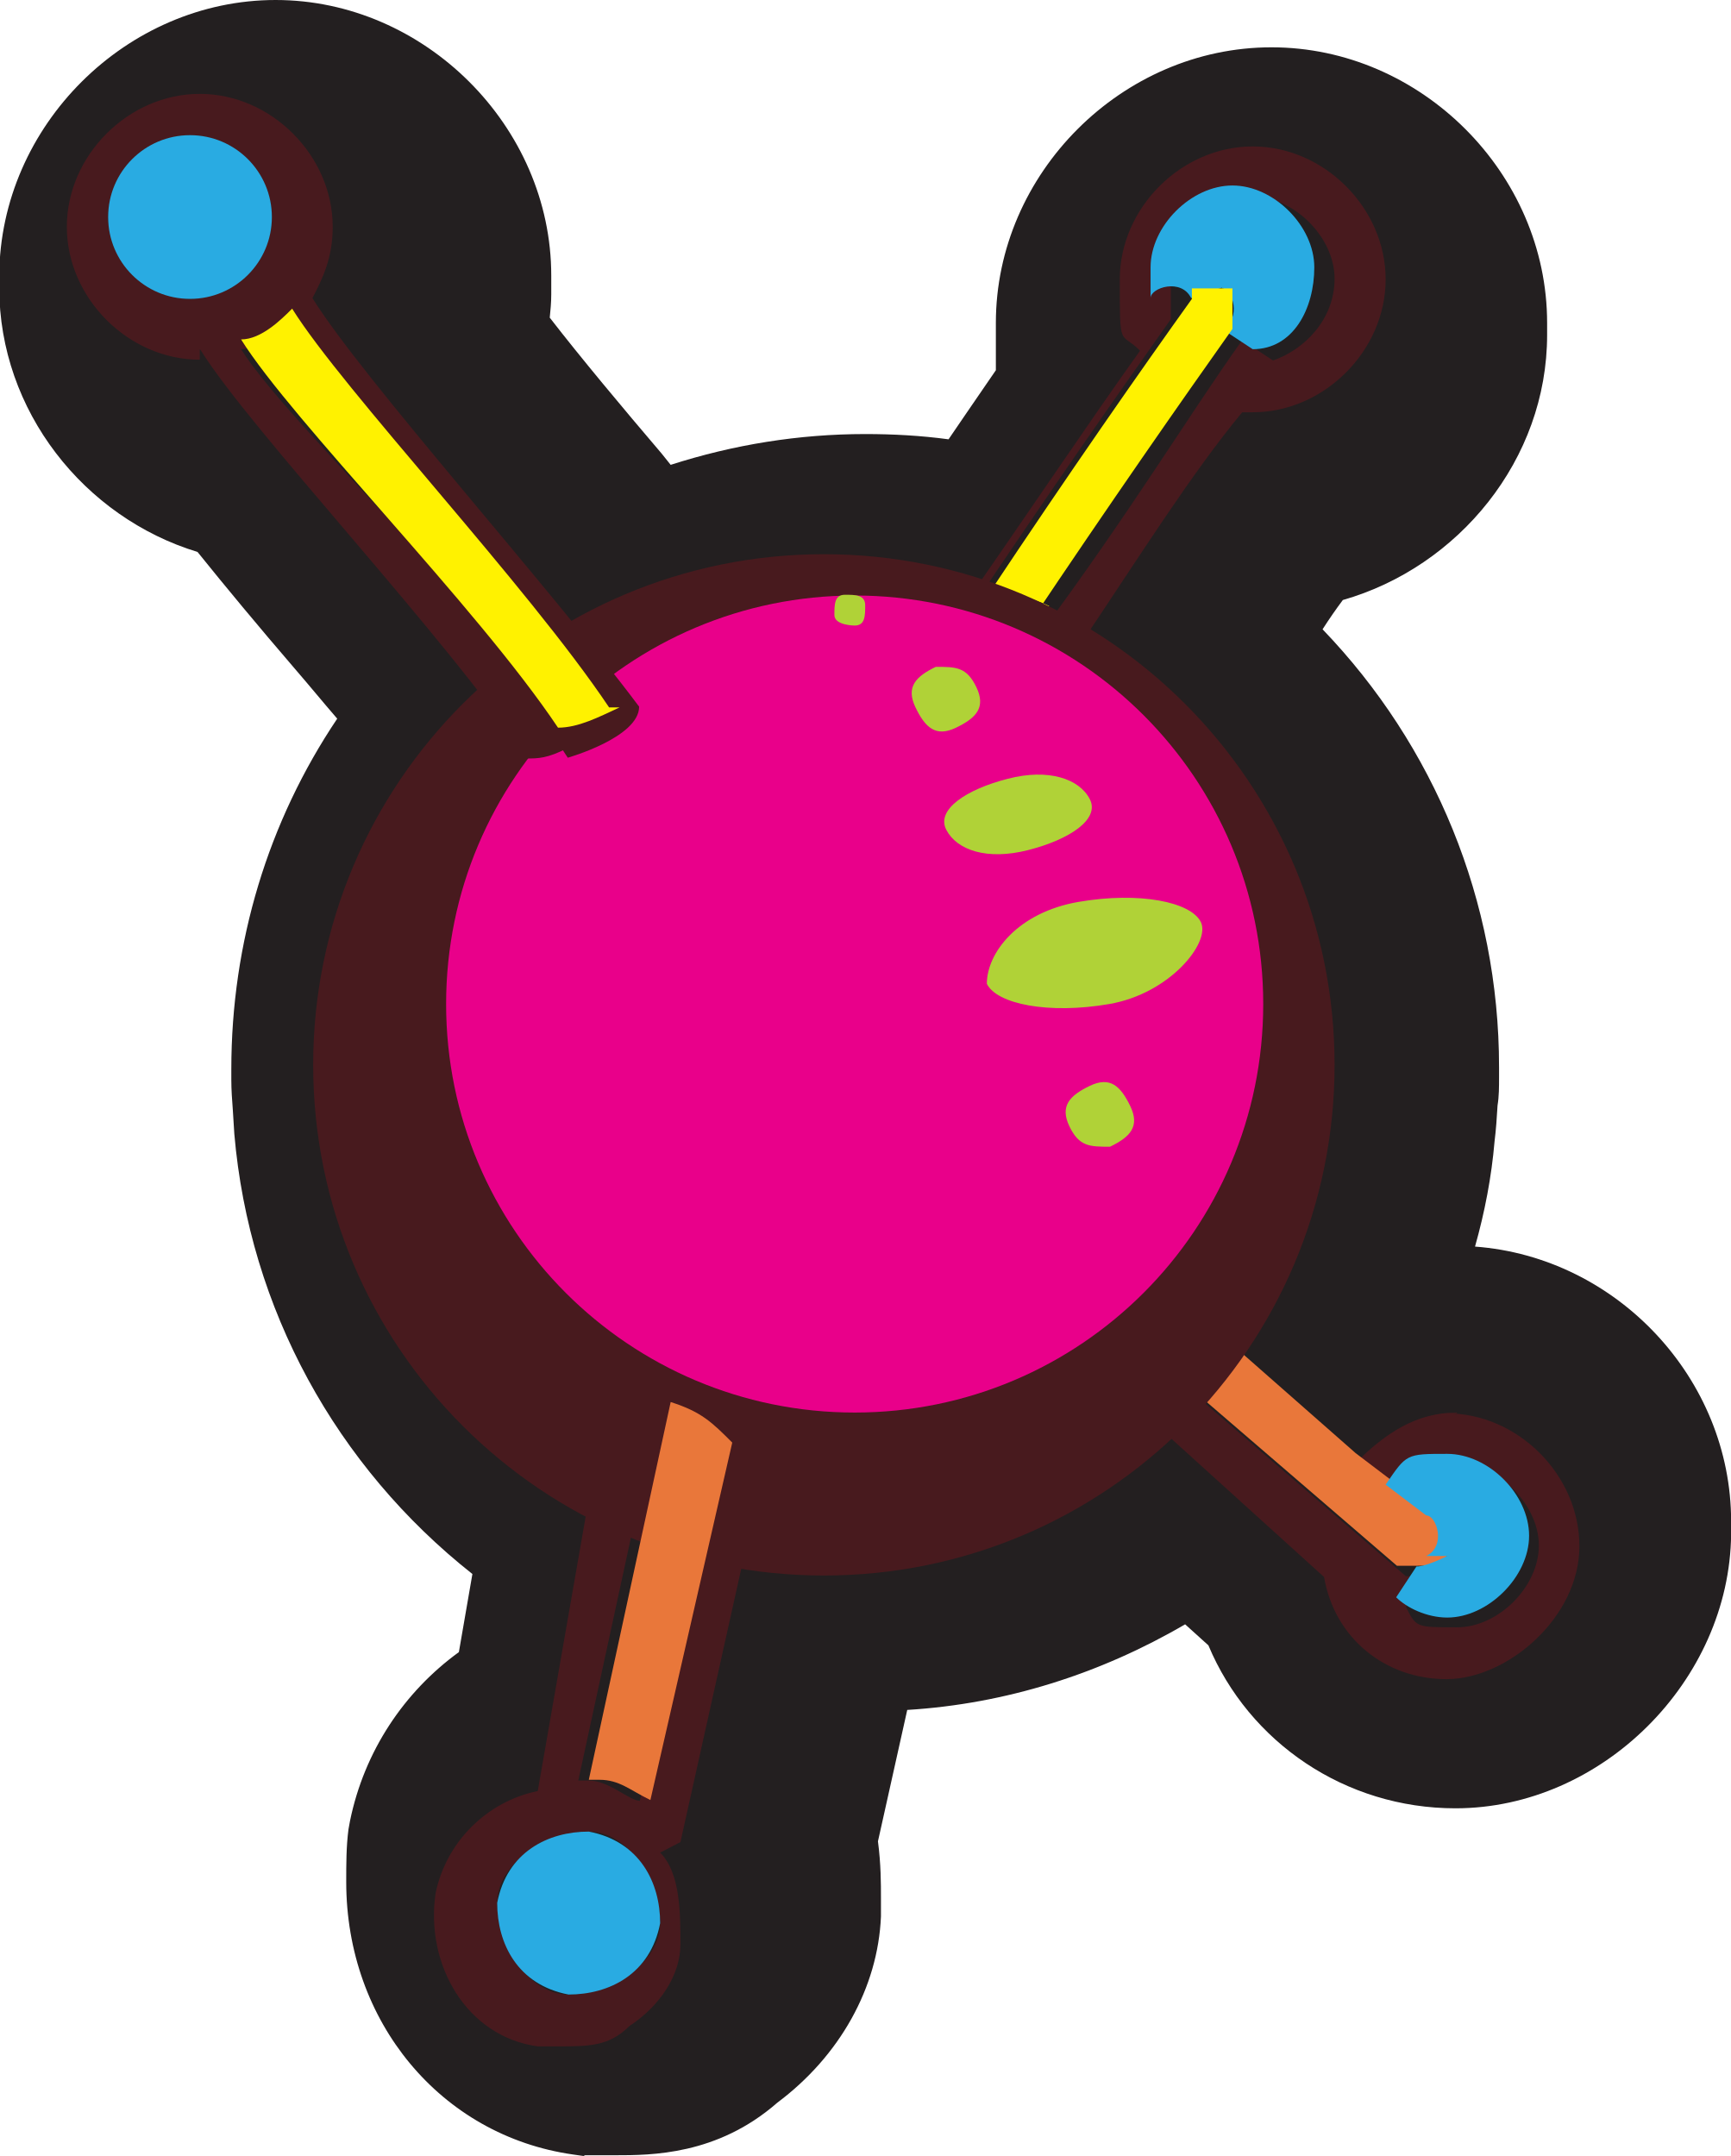
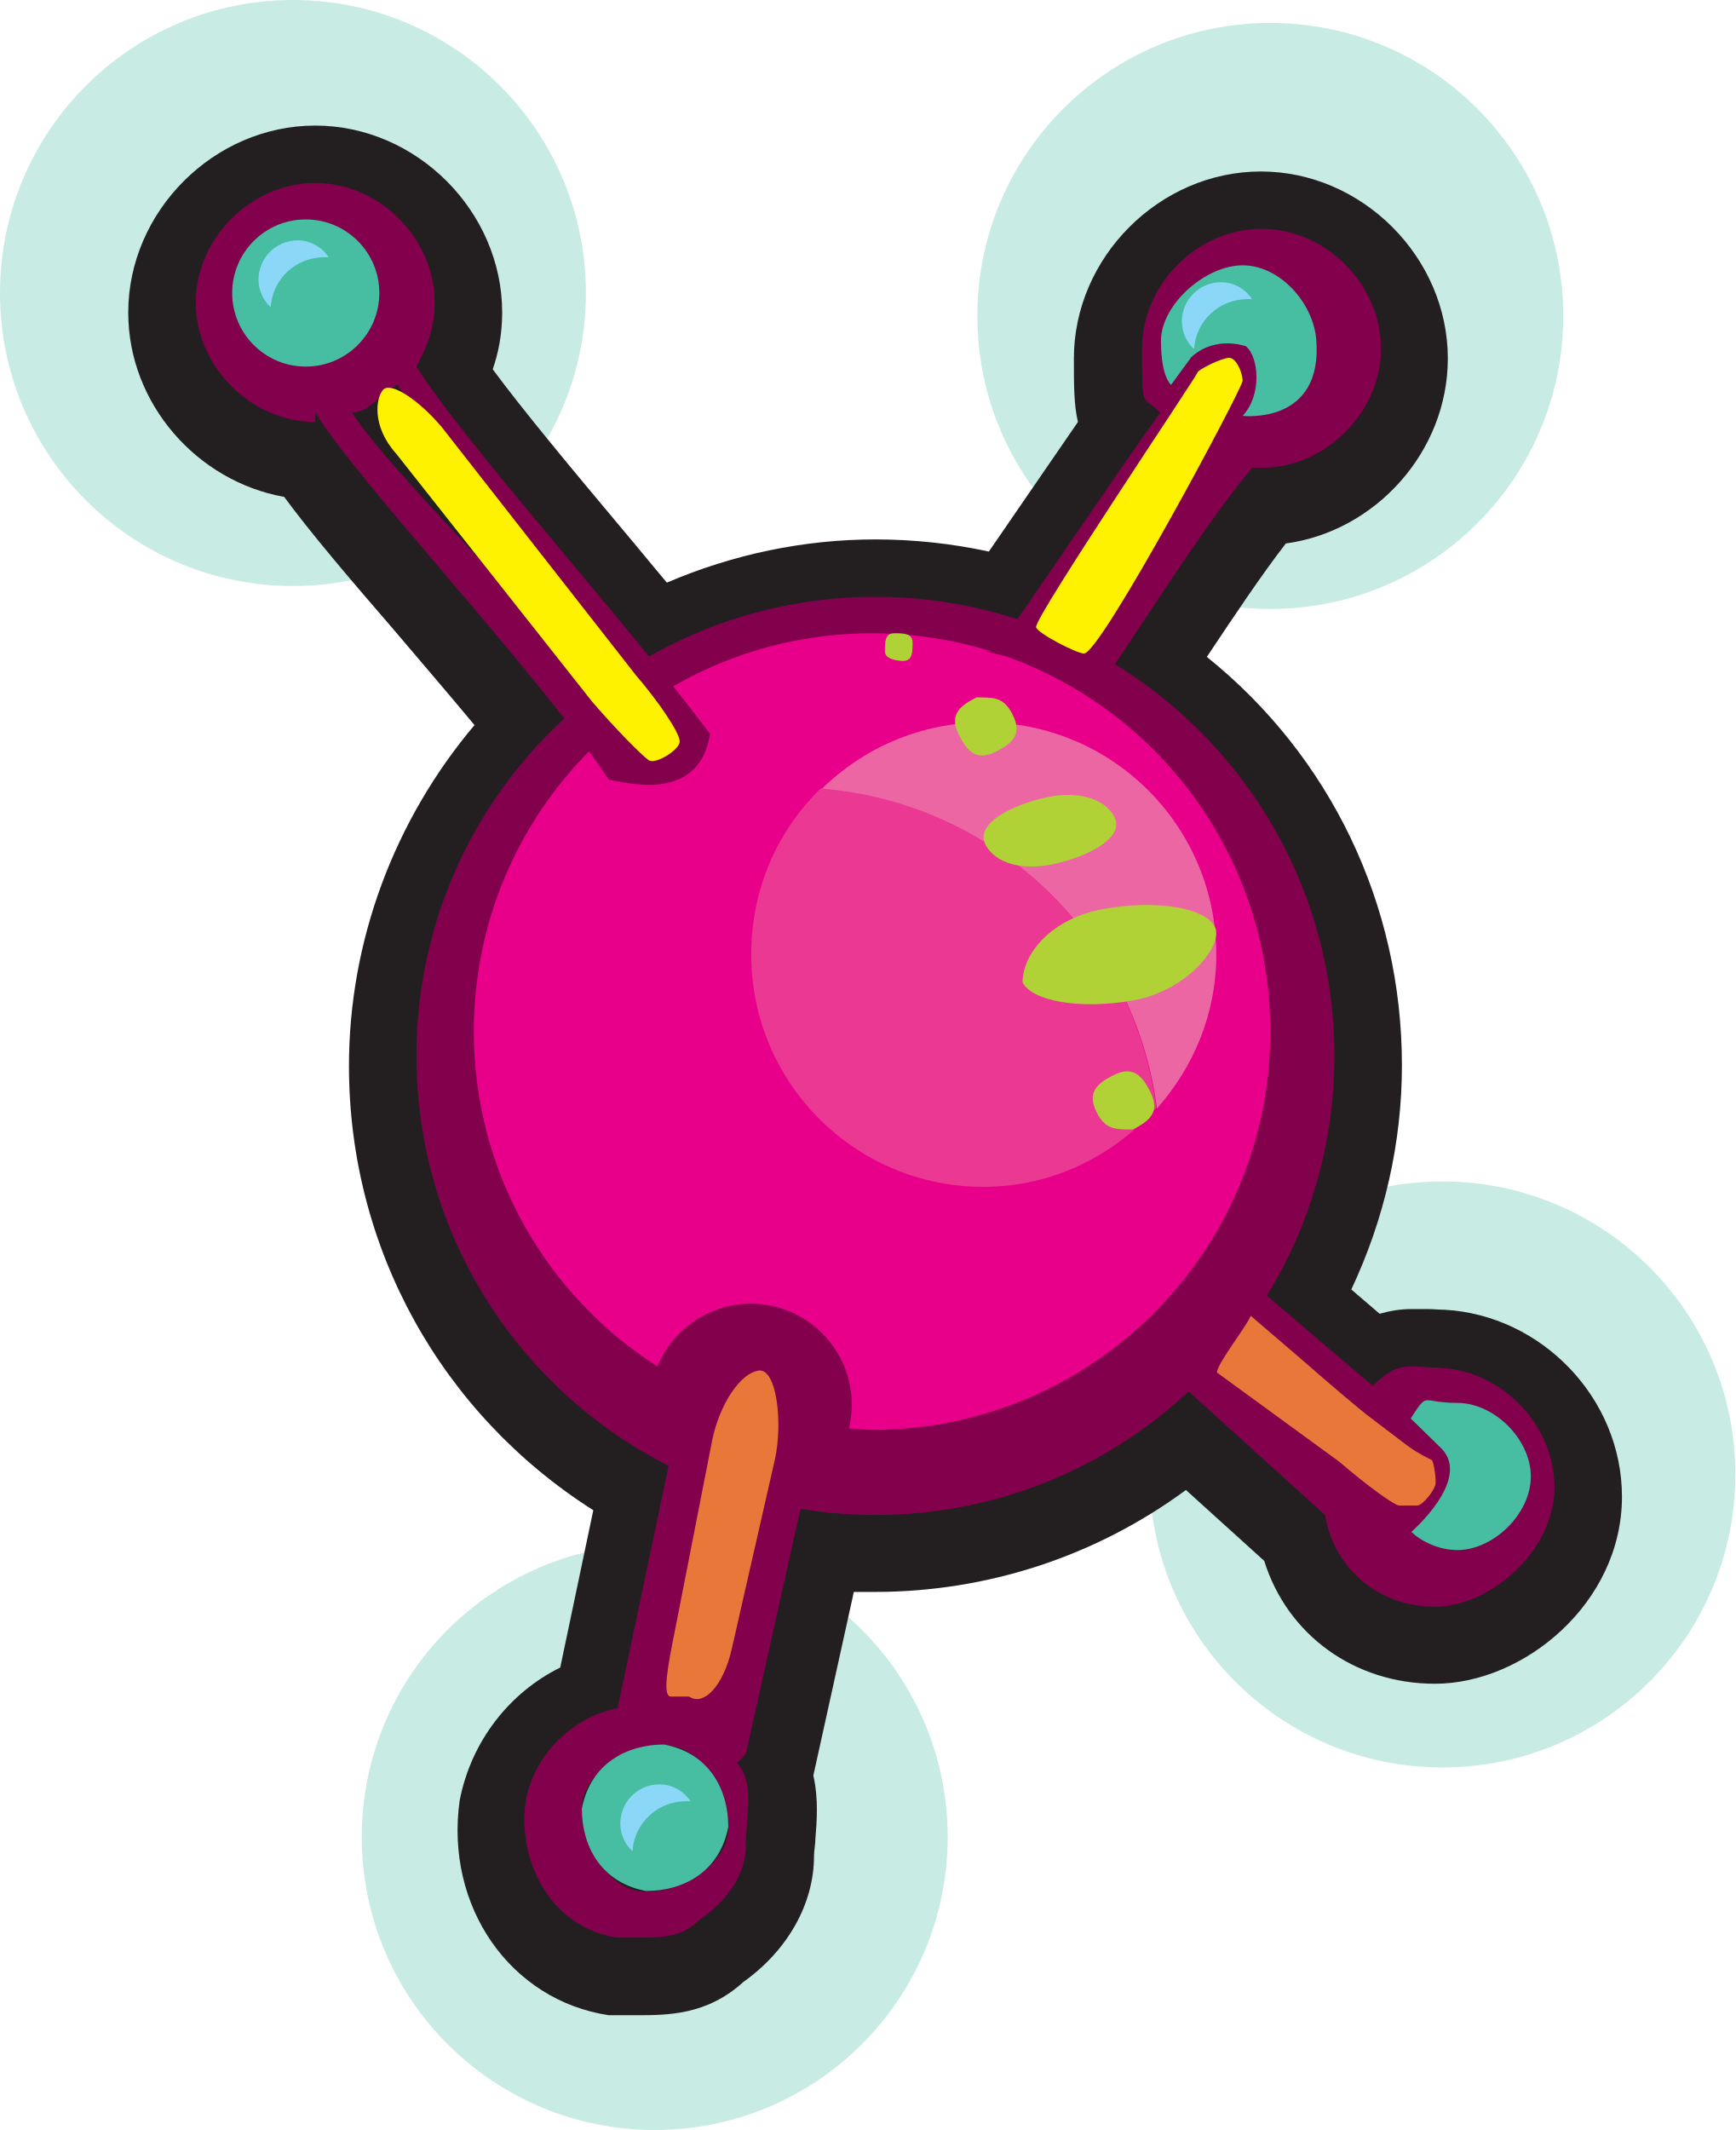
- <svg xmlns="http://www.w3.org/2000/svg" id="Layer_2" overflow="visible" data-name="Layer 2" viewBox="0 0 23.04 28.71">
+ <svg xmlns="http://www.w3.org/2000/svg" id="Layer_2" overflow="visible" data-name="Layer 2" viewBox="0 0 25.71 31.55">
  <defs>
    <style>
      .cls-1 {
        fill: #e9773a;
      }

      .cls-2 {
        fill: #231f20;
      }

      .cls-3 {
        fill: #b0d237;
      }

      .cls-4 {
-         fill: #481a1e;
+         opacity: .3;
      }

-       .cls-5 {
+       .cls-4, .cls-5 {
+         fill: #47bda1;
+       }
+ 
+       .cls-6 {
+         fill: #ed66a4;
+       }
+ 
+       .cls-7 {
        fill: #e9008a;
      }

-       .cls-6 {
-         fill: #29abe2;
+       .cls-8 {
+         fill: #8bd7f8;
      }

-       .cls-7 {
+       .cls-9 {
+         fill: #eb3993;
+       }
+ 
+       .cls-10 {
        fill: #fff200;
+       }
+ 
+       .cls-11 {
+         fill: #83004c;
      }
    </style>
  </defs>
  <g id="Layer_1-2" data-name="Layer 1">
    <g>
+       <circle class="cls-4" cx="21.37" cy="21.84" r="4.34" />
+       <circle class="cls-4" cx="18.82" cy="4.68" r="4.34" />
+       <circle class="cls-4" cx="4.34" cy="4.34" r="4.34" />
+       <circle class="cls-4" cx="9.7" cy="27.21" r="4.34" />
      <g>
-         <path class="cls-2" d="M7.77,28.71l-.14-.02c-1.76-.25-3.02-1.77-3.02-3.63,0-.24,0-.47.03-.7l.02-.11c.19-.93.72-1.72,1.45-2.25l.18-1.04c-1.81-1.43-2.97-3.53-3.17-5.86l-.02-.32c-.01-.13-.02-.27-.02-.4v-.14c0-1.69.49-3.3,1.41-4.67-.19-.22-.37-.44-.56-.66-.49-.57-.93-1.1-1.3-1.56-1.51-.46-2.64-1.88-2.64-3.52v-.16C0,1.67,1.69,0,3.67,0s3.67,1.68,3.67,3.67v.25c0,.11-.01.21-.02.31.41.53.97,1.2,1.49,1.81.04.05.08.1.12.15.84-.27,1.71-.41,2.59-.41.37,0,.74.02,1.11.07,0,0,.45-.66.63-.92,0-.16,0-.32,0-.49v-.14c0-1.99,1.68-3.67,3.67-3.67s3.67,1.68,3.67,3.67v.16c0,1.66-1.18,3.09-2.72,3.53-.09.12-.18.25-.27.39,1.49,1.55,2.35,3.62,2.35,5.83v.14c0,.12,0,.25-.02.37-.01.17-.02.32-.04.48-.04.47-.13.94-.26,1.4,1.89.14,3.41,1.76,3.41,3.66v.17c-.02,1.95-1.72,3.65-3.67,3.65-1.47,0-2.75-.88-3.29-2.17l-.31-.28c-1.13.66-2.39,1.06-3.7,1.14l-.39,1.75c.04.3.04.57.04.75v.25c-.04.95-.55,1.86-1.38,2.48-.8.7-1.68.7-2.16.7h-.4Z" />
-         <path class="cls-2" d="M19.37,18.59s.05,0,.07,0c.02,0,.04,0,.06,0h-.13Z" />
-         <path class="cls-2" d="M19.37,18.59s.05,0,.07,0c.02,0,.04,0,.06,0h-.13Z" />
+         <path class="cls-2" d="M9.09,29.85h-.07c-1.46-.22-2.43-1.61-2.21-3.18.17-.88.74-1.6,1.49-1.97l.49-2.33c-2.25-1.43-3.62-3.88-3.62-6.58,0-1.85.67-3.64,1.86-5.05-.4-.48-.82-.97-1.22-1.44-.64-.74-1.21-1.41-1.6-1.94-1.29-.23-2.31-1.38-2.31-2.73,0-1.5,1.27-2.77,2.77-2.77s2.77,1.27,2.77,2.77c0,.33-.06.61-.14.84.45.61,1.2,1.51,1.93,2.38.22.26.43.52.65.78.98-.42,2.03-.64,3.09-.64.56,0,1.13.06,1.68.18,0,0,1.06-1.54,1.32-1.92-.06-.25-.06-.55-.06-.94,0-1.5,1.27-2.77,2.77-2.77s2.77,1.27,2.77,2.77c0,1.38-1.07,2.56-2.4,2.74-.37.48-.75,1.05-1.17,1.68,1.83,1.47,2.89,3.67,2.89,6.05,0,1.15-.26,2.28-.75,3.32l.42.36c.14-.04.3-.07.47-.07.08,0,.16,0,.25,0,.07,0,.15.01.24.01h0c1.44.08,2.63,1.31,2.63,2.77,0,1.58-1.46,2.77-2.77,2.77-1.2,0-2.19-.73-2.53-1.82l-1.16-1.05c-1.33.98-2.94,1.51-4.61,1.51-.1,0-.21,0-.31,0l-.6,2.72c.08.35.05.69.03.94,0,.08-.02.17-.02.25,0,.71-.39,1.4-1.05,1.87-.54.49-1.12.49-1.59.49h-.34Z" />
+         <circle class="cls-11" cx="12.97" cy="15.64" r="6.8" />
+         <path class="cls-7" d="M12.92,9.38c-3.26,0-5.9,2.64-5.9,5.9,0,2.09,1.09,3.92,2.72,4.96.22-.54.76-.93,1.38-.93.83,0,1.5.67,1.5,1.5,0,.12-.02.23-.04.35.11,0,.22.02.34.02,3.26,0,5.9-2.64,5.9-5.9s-2.64-5.9-5.9-5.9Z" />
+         <path class="cls-2" d="M21.37,20.05s.05,0,.07,0c.02,0,.04,0,.06,0h-.13Z" />
+         <path class="cls-2" d="M21.37,20.05s.05,0,.07,0c.02,0,.04,0,.06,0h-.13Z" />
+         <path class="cls-11" d="M17.61,20.61l2.02,1.83c.14.82.82,1.36,1.63,1.36s1.77-.82,1.77-1.77-.82-1.77-1.77-1.77h.14c-.54,0-.66-.13-1.06.27l-1.69-1.44-1.04,1.51Z" />
+         <path class="cls-1" d="M21.2,21.62s-.19-.09-.34-.2l-.54-.41c-.15-.11-.61-.5-1.02-.86l-.77-.66c-.07.17-.5.71-.5.84l1.81,1.32c.42.36.82.65.89.65h.27q-.07,0,0,0c.07,0,.27-.23.27-.34s-.03-.34-.07-.34Z" />
+         <path class="cls-11" d="M16.37,10.06c.82-1.22,1.5-2.31,2.18-3.13h.14c.95,0,1.77-.82,1.77-1.77s-.82-1.77-1.77-1.77-1.77.82-1.77,1.77,0,.68.27.95c-.68.95-1.5,2.18-2.45,3.54h-.14" />
+         <path class="cls-5" d="M18.46,5.13c.19.16.24.72-.05,1.03,0,0,1.2.14,1.09-1.14-.05-.54-.54-1.09-1.09-1.09s-1.21.58-1.21,1.12.15.65.15.65l.3-.41c.36-.33.81-.16.81-.16Z" />
+         <path class="cls-10" d="M16.06,9.68c.25,0,2.35-3.93,2.35-4.04s-.09-.34-.2-.34-.47.18-.47.22-2.42,3.63-2.39,3.77c.02.09.6.39.71.39Z" />
+         <path class="cls-6" d="M17.14,16.42c.54-.61.88-1.4.88-2.28,0-1.9-1.54-3.44-3.44-3.44-.94,0-1.79.38-2.41.99,2.57.2,4.65,2.19,4.97,4.73Z" />
+         <path class="cls-9" d="M11.13,14.14c0,1.9,1.54,3.44,3.44,3.44,1.02,0,1.93-.46,2.56-1.17-.32-2.54-2.4-4.53-4.97-4.73-.64.62-1.03,1.49-1.03,2.45Z" />
+         <path class="cls-11" d="M11.14,19.8c-.12,0-.24.02-.34.03-.31.04-.56.27-.62.58l-1.03,4.89c-.68.14-1.22.68-1.36,1.36-.14.95.41,1.91,1.36,2.04h.27c.41,0,.68,0,.95-.27.41-.27.68-.68.68-1.09s.14-.95-.13-1.22l.13-.14,1.05-4.71c.03-.12.06-.36.02-.48l-.09-.45c-.1-.33-.54-.56-.89-.54ZM10.79,27.07c0,.54-.68.95-1.22.95s-.95-.68-.95-1.22.68-.95,1.22-.95.95.68.95,1.22Z" />
+         <path class="cls-11" d="M6.17,5.43c.14-.27.27-.54.27-.95,0-.95-.82-1.77-1.77-1.77s-1.77.82-1.77,1.77.82,1.77,1.77,1.77v-.14c.68,1.09,3.27,3.81,4.35,5.44.12,0,1.33.41,1.5-.68-1.22-1.63-3.67-4.35-4.35-5.44ZM4.53,5.43c-.54,0-1.09-.54-1.09-1.09s.54-1.09,1.09-1.09,1.09.54,1.09,1.09-.54,1.09-1.09,1.09ZM5.21,6.11c.27,0,.41-.27.68-.41.47.75,1.51,2.45,2.47,3.97-1.13-1.31-2.71-2.86-3.15-3.57Z" />
+         <path class="cls-5" d="M20.91,22.69c.14.14.41.27.68.27.54,0,1.09-.54,1.09-1.09s-.54-1.09-1.09-1.09-.42-.18-.69.23l.46.45c.44.46-.45,1.23-.45,1.23Z" />
+         <path class="cls-10" d="M10.07,10.98c0-.12-.29-.56-.65-.98l-2.88-3.68c-.36-.42-.75-.66-.86-.55s-.18.54.19.95l2.9,3.67c.36.42.74.8.84.87s.45-.15.46-.27Z" />
+         <circle class="cls-5" cx="4.53" cy="4.34" r="1.09" />
+         <path class="cls-1" d="M11.25,20.3c-.28.03-.59.5-.7,1.04l-.55,2.81c-.11.54-.19.98-.06.98h.27c.22.15.51-.17.63-.7l.64-2.81c.12-.54.03-1.35-.24-1.32Z" />
+         <path class="cls-5" d="M9.84,25.84c-.54,0-1.09.27-1.22.95,0,.54.27,1.09.95,1.22.54,0,1.09-.27,1.22-.95,0-.54-.27-1.09-.95-1.22Z" />
+         <path class="cls-3" d="M14.47,10.33c.27,0,.41,0,.54.27s0,.41-.27.54-.41,0-.54-.27,0-.41.27-.54ZM15.42,11.83c.54-.14.95,0,1.09.27s-.27.54-.82.68-.95,0-1.09-.27.27-.54.82-.68ZM13.38,9.79s-.27,0-.27-.14,0-.27.14-.27.27,0,.27.14,0,.27-.14.27ZM16.78,16.73c-.27,0-.41,0-.54-.27s0-.41.27-.54.41,0,.54.27,0,.41-.27.54ZM15.15,14.55c0-.41.41-.95,1.22-1.09s1.5,0,1.63.27-.41.95-1.22,1.09-1.5,0-1.63-.27Z" />
      </g>
-       <g>
-         <path class="cls-2" d="M19.32,18.97c-.47.03-.83.25-1.19.6l-.08-.06-1.48-1.31c.76-1.1,1.21-2.43,1.21-3.86,0-2.46-1.31-4.59-3.27-5.79.75-1.14,1.4-2.15,2.04-2.92h.14c.95,0,1.77-.82,1.77-1.77s-.82-1.77-1.77-1.77-1.77.82-1.77,1.77,0,.68.27.95c-.6.84-1.32,1.91-2.13,3.08-.66-.21-1.35-.36-2.09-.36-1.22,0-2.35.35-3.34.91-1.27-1.56-2.92-3.45-3.46-4.31.14-.27.27-.54.27-.95,0-.95-.82-1.77-1.77-1.77s-1.77.82-1.77,1.77.82,1.77,1.77,1.77v-.14c.57.91,2.45,2.94,3.69,4.55-1.34,1.24-2.2,3.01-2.2,4.98,0,2.61,1.48,4.85,3.64,5.99l-.64,3.67c-.68.14-1.22.68-1.36,1.36-.14.95.41,1.91,1.36,2.04h.27c.41,0,.68,0,.95-.27.41-.27.68-.68.68-1.09s0-.95-.27-1.22l.27-.14.81-3.65c.36.06.72.11,1.09.11,1.79,0,3.41-.71,4.63-1.84l2.04,1.84c.14.82.82,1.36,1.63,1.36s1.77-.82,1.77-1.77-.79-1.73-1.72-1.76Z" />
-         <path class="cls-4" d="M19.4,18.81c-.54,0-.95.27-1.36.68l.54.41c.14-.27.41-.41.82-.41.54,0,1.09.54,1.09,1.09s-.54,1.09-1.09,1.09-.54,0-.68-.27l.27-.41h-.27l-3.95-3.4v.82l2.86,2.59c.14.82.82,1.36,1.63,1.36s1.77-.82,1.77-1.77-.82-1.77-1.77-1.77h.14Z" />
-         <path class="cls-1" d="M19.13,20.17l-.54-.41-.54-.41-3.4-2.99v1.09l3.95,3.4h.27c.14,0,0,0,0,0,.14,0,.27,0,.41-.14v-.54h-.14Z" />
-         <path class="cls-4" d="M12.6,8.2h.27c1.09-1.63,2.04-2.99,2.72-3.95h0v-.54c0-.54.54-1.09,1.09-1.09s1.09.54,1.09,1.09-.41.95-.82,1.09l-.41-.27c-.68.95-1.5,2.31-2.72,3.95.14,0,.41,0,.54.14.82-1.22,1.5-2.31,2.18-3.13h.14c.95,0,1.77-.82,1.77-1.77s-.82-1.77-1.77-1.77-1.77.82-1.77,1.77,0,.68.27.95c-.68.95-1.5,2.18-2.45,3.54h-.14Z" />
-         <path class="cls-6" d="M16.27,3.84c.14,0,.27.41,0,.54h0l.41.27c.54,0,.82-.54.82-1.09s-.54-1.09-1.09-1.09-1.09.54-1.09,1.09,0,.27,0,.41h0c0-.14.41-.27.54,0l.41-.14Z" />
-         <path class="cls-7" d="M13.69,8.33c1.09-1.63,2.04-2.99,2.72-3.95h0v-.54h-.54v.14c-.68.95-1.63,2.31-2.72,3.95.27,0,.54,0,.82.14l-.27.27Z" />
-         <circle class="cls-4" cx="10.97" cy="14.18" r="6.8" />
-         <circle class="cls-5" cx="11.38" cy="13.37" r="5.44" />
-         <path class="cls-4" d="M9.06,24.53l1.09-4.9c-.14-.14-.27-.27-.54-.41l-1.09,4.76c-.14,0-.41-.27-.68-.27h-.14l1.09-5.03c-.14,0-.41-.14-.54-.27h-.14l-.95,5.44c-.68.14-1.22.68-1.36,1.36-.14.95.41,1.91,1.36,2.04h.27c.41,0,.68,0,.95-.27.41-.27.68-.68.68-1.09s0-.95-.27-1.22h0l.27-.14ZM8.79,25.61c0,.54-.68.95-1.22.95s-.95-.68-.95-1.22.68-.95,1.22-.95.95.68.95,1.22Z" />
-         <path class="cls-4" d="M2.67,4.66c.68,1.09,3.27,3.81,4.35,5.44.14,0,.27,0,.54-.14-.27-1.09-3.67-4.22-4.35-5.31.27,0,.41-.27.68-.41.68,1.09,2.59,4.22,3.67,5.85,0,0,.95-.27.95-.68-1.22-1.63-3.67-4.35-4.35-5.44.14-.27.27-.54.27-.95,0-.95-.82-1.77-1.77-1.77s-1.77.82-1.77,1.77.82,1.77,1.77,1.77,0,0,0,0v-.14ZM1.44,2.89c0-.54.54-1.09,1.09-1.09s1.09.54,1.09,1.09-.54,1.09-1.09,1.09-1.09-.54-1.09-1.09Z" />
-         <path class="cls-6" d="M19.27,20.72s-.27.14-.41.14l-.27.41c.14.14.41.27.68.27.54,0,1.09-.54,1.09-1.09s-.54-1.09-1.09-1.09-.54,0-.82.41l.54.41c.14,0,.27.41,0,.54h.27Z" />
-         <path class="cls-7" d="M8.11,9.42c-1.09-1.63-3.54-4.22-4.22-5.31-.14.14-.41.41-.68.41.68,1.09,3.13,3.54,4.22,5.17.27,0,.54-.14.82-.27h-.14Z" />
-         <circle class="cls-6" cx="2.53" cy="2.89" r="1.09" />
-         <path class="cls-1" d="M8.93,18.67l-1.09,5.03h.14c.27,0,.41.14.68.27l1.09-4.76c-.27-.27-.41-.41-.82-.54Z" />
-         <path class="cls-6" d="M7.84,24.39c-.54,0-1.09.27-1.22.95,0,.54.27,1.09.95,1.22.54,0,1.09-.27,1.22-.95,0-.54-.27-1.09-.95-1.22Z" />
-         <path class="cls-3" d="M12.46,8.88c.27,0,.41,0,.54.27s0,.41-.27.54-.41,0-.54-.27,0-.41.27-.54ZM13.42,10.37c.54-.14.95,0,1.09.27s-.27.54-.82.68-.95,0-1.09-.27.27-.54.82-.68ZM11.38,8.33s-.27,0-.27-.14,0-.27.14-.27.27,0,.27.14,0,.27-.14.27ZM14.78,15.27c-.27,0-.41,0-.54-.27s0-.41.27-.54.41,0,.54.27,0,.41-.27.54ZM13.14,13.1c0-.41.41-.95,1.22-1.09s1.5,0,1.63.27-.41.95-1.22,1.09-1.5,0-1.63-.27Z" />
-       </g>
+       <path class="cls-8" d="M4.8,3.81s.05,0,.07,0c-.1-.15-.27-.25-.46-.25-.32,0-.58.26-.58.58,0,.16.07.31.18.41.03-.42.37-.74.8-.74Z" />
+       <path class="cls-8" d="M10.16,26.68s.05,0,.07,0c-.1-.15-.27-.25-.46-.25-.32,0-.58.26-.58.58,0,.16.07.31.18.41.03-.42.37-.74.8-.74Z" />
+       <path class="cls-8" d="M18.48,4.43s.05,0,.07,0c-.1-.15-.27-.25-.46-.25-.32,0-.58.26-.58.58,0,.16.07.31.18.41.03-.42.37-.74.8-.74Z" />
    </g>
  </g>
</svg>
